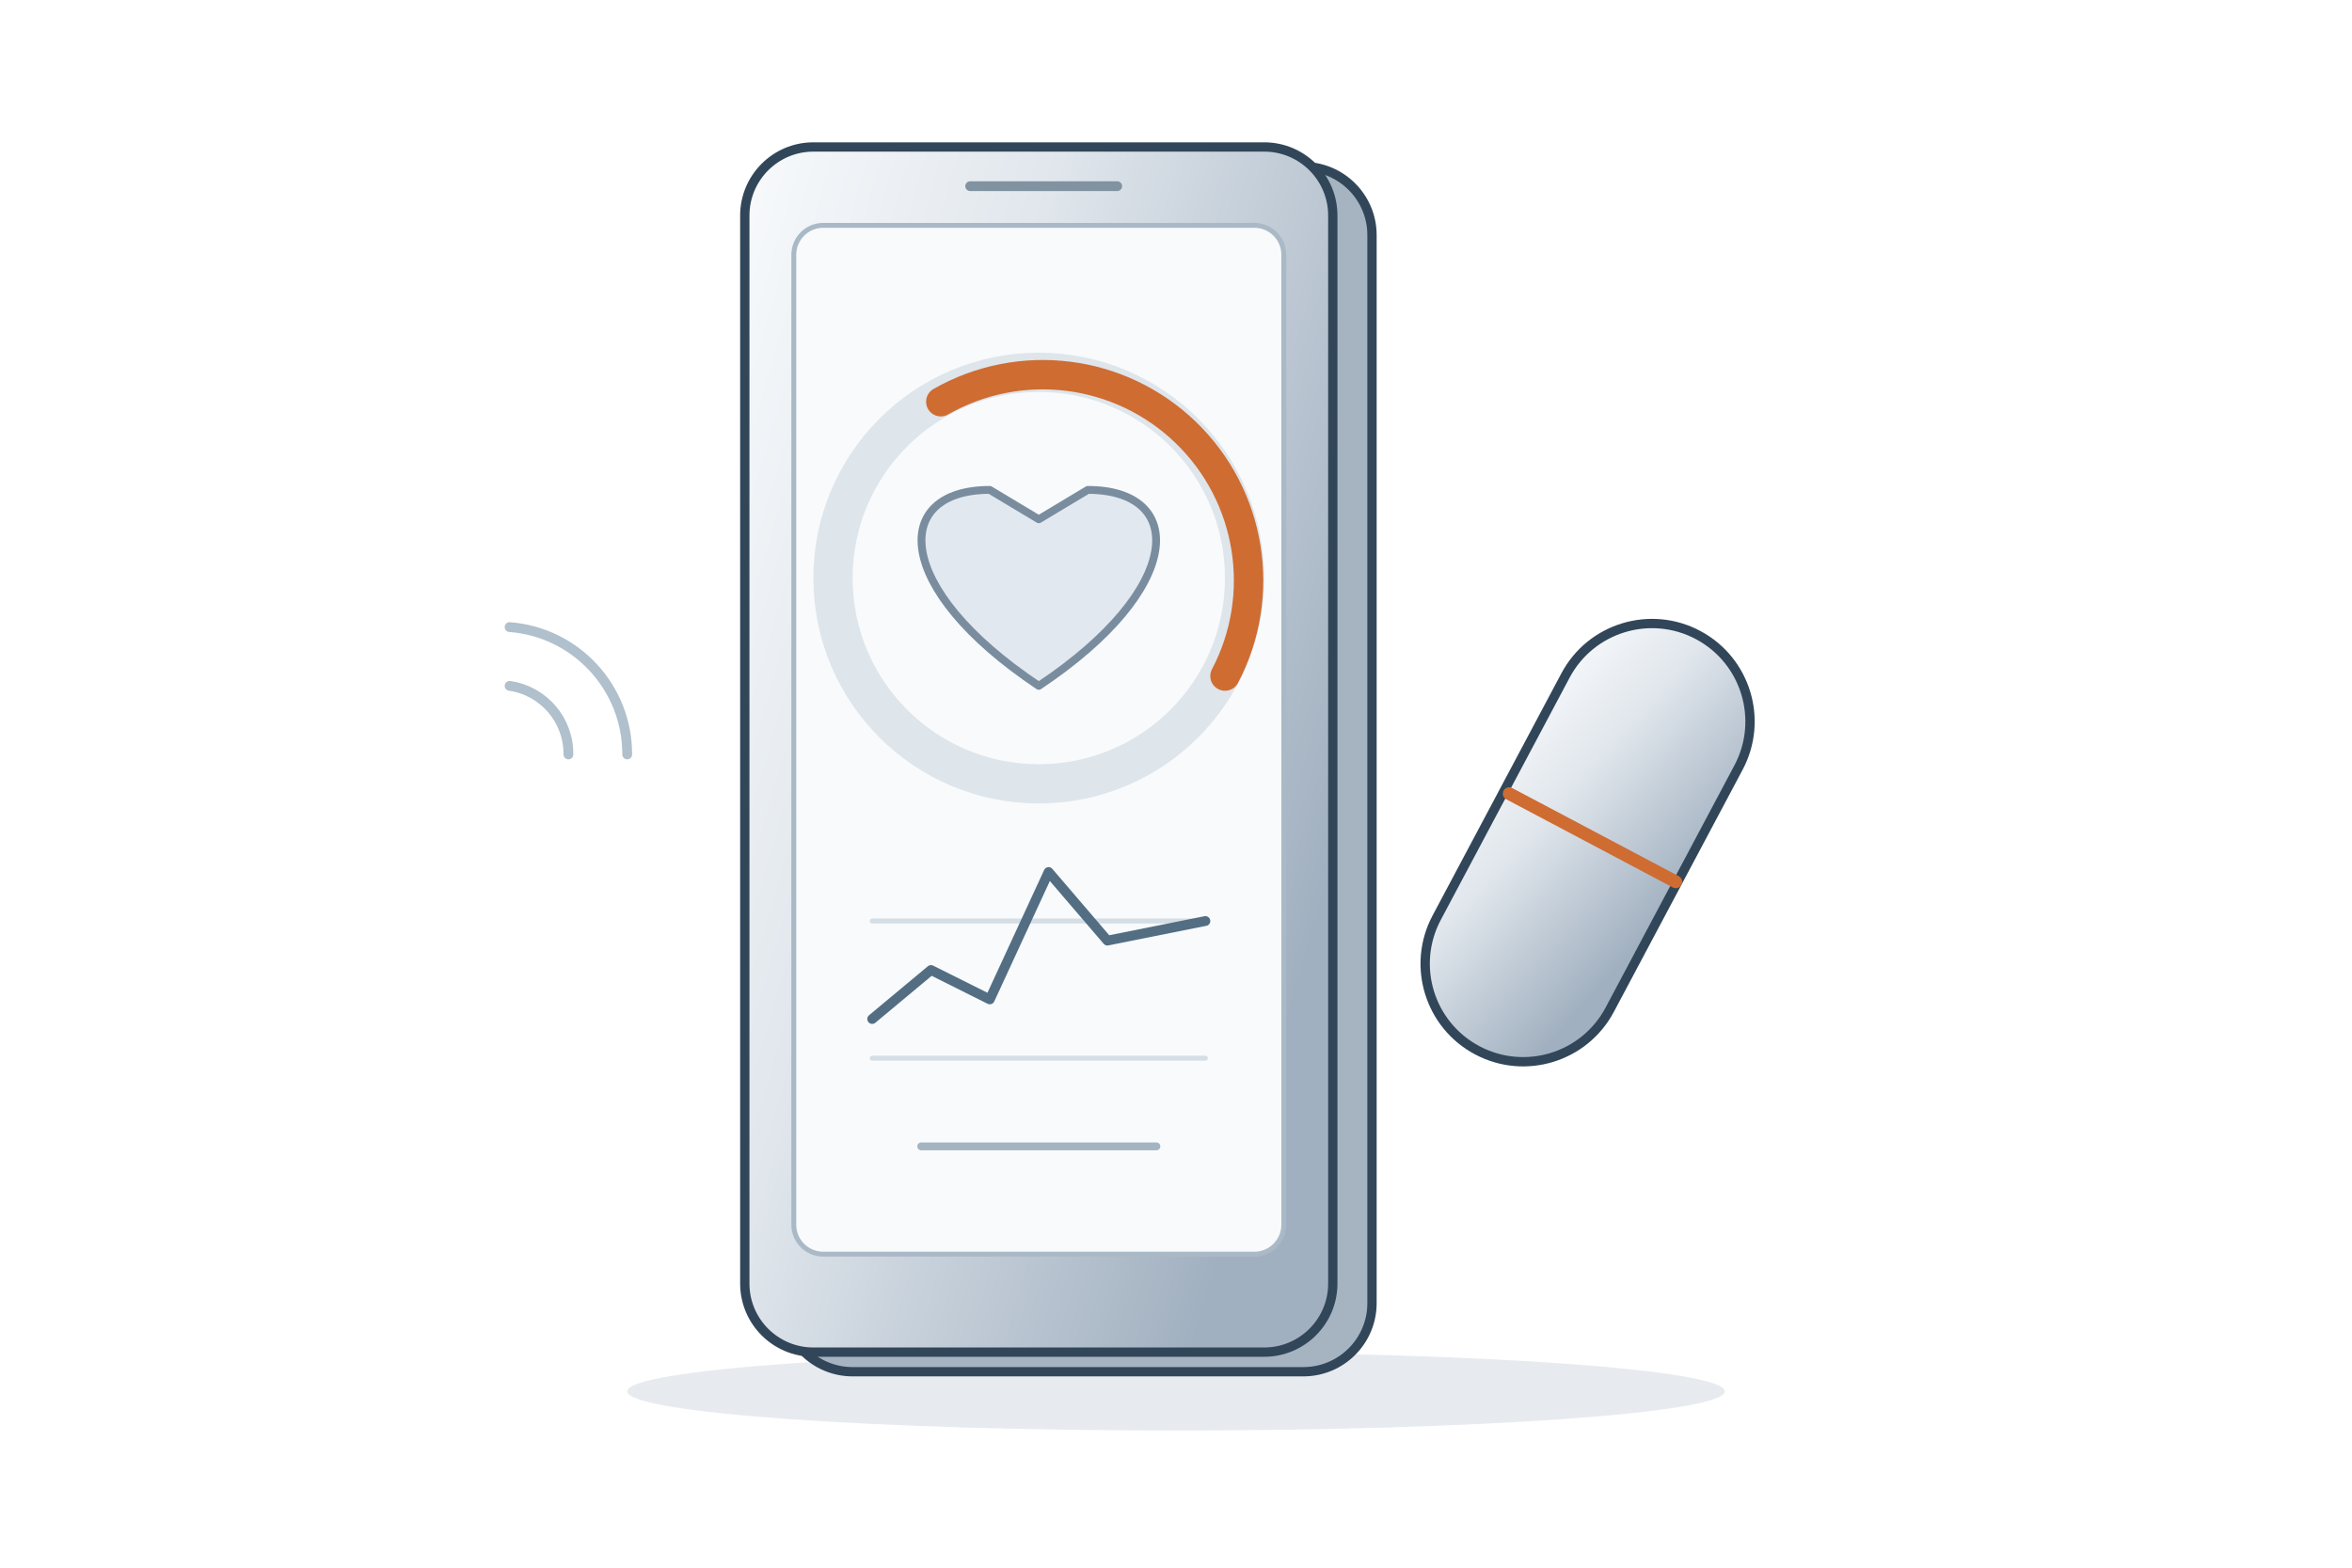
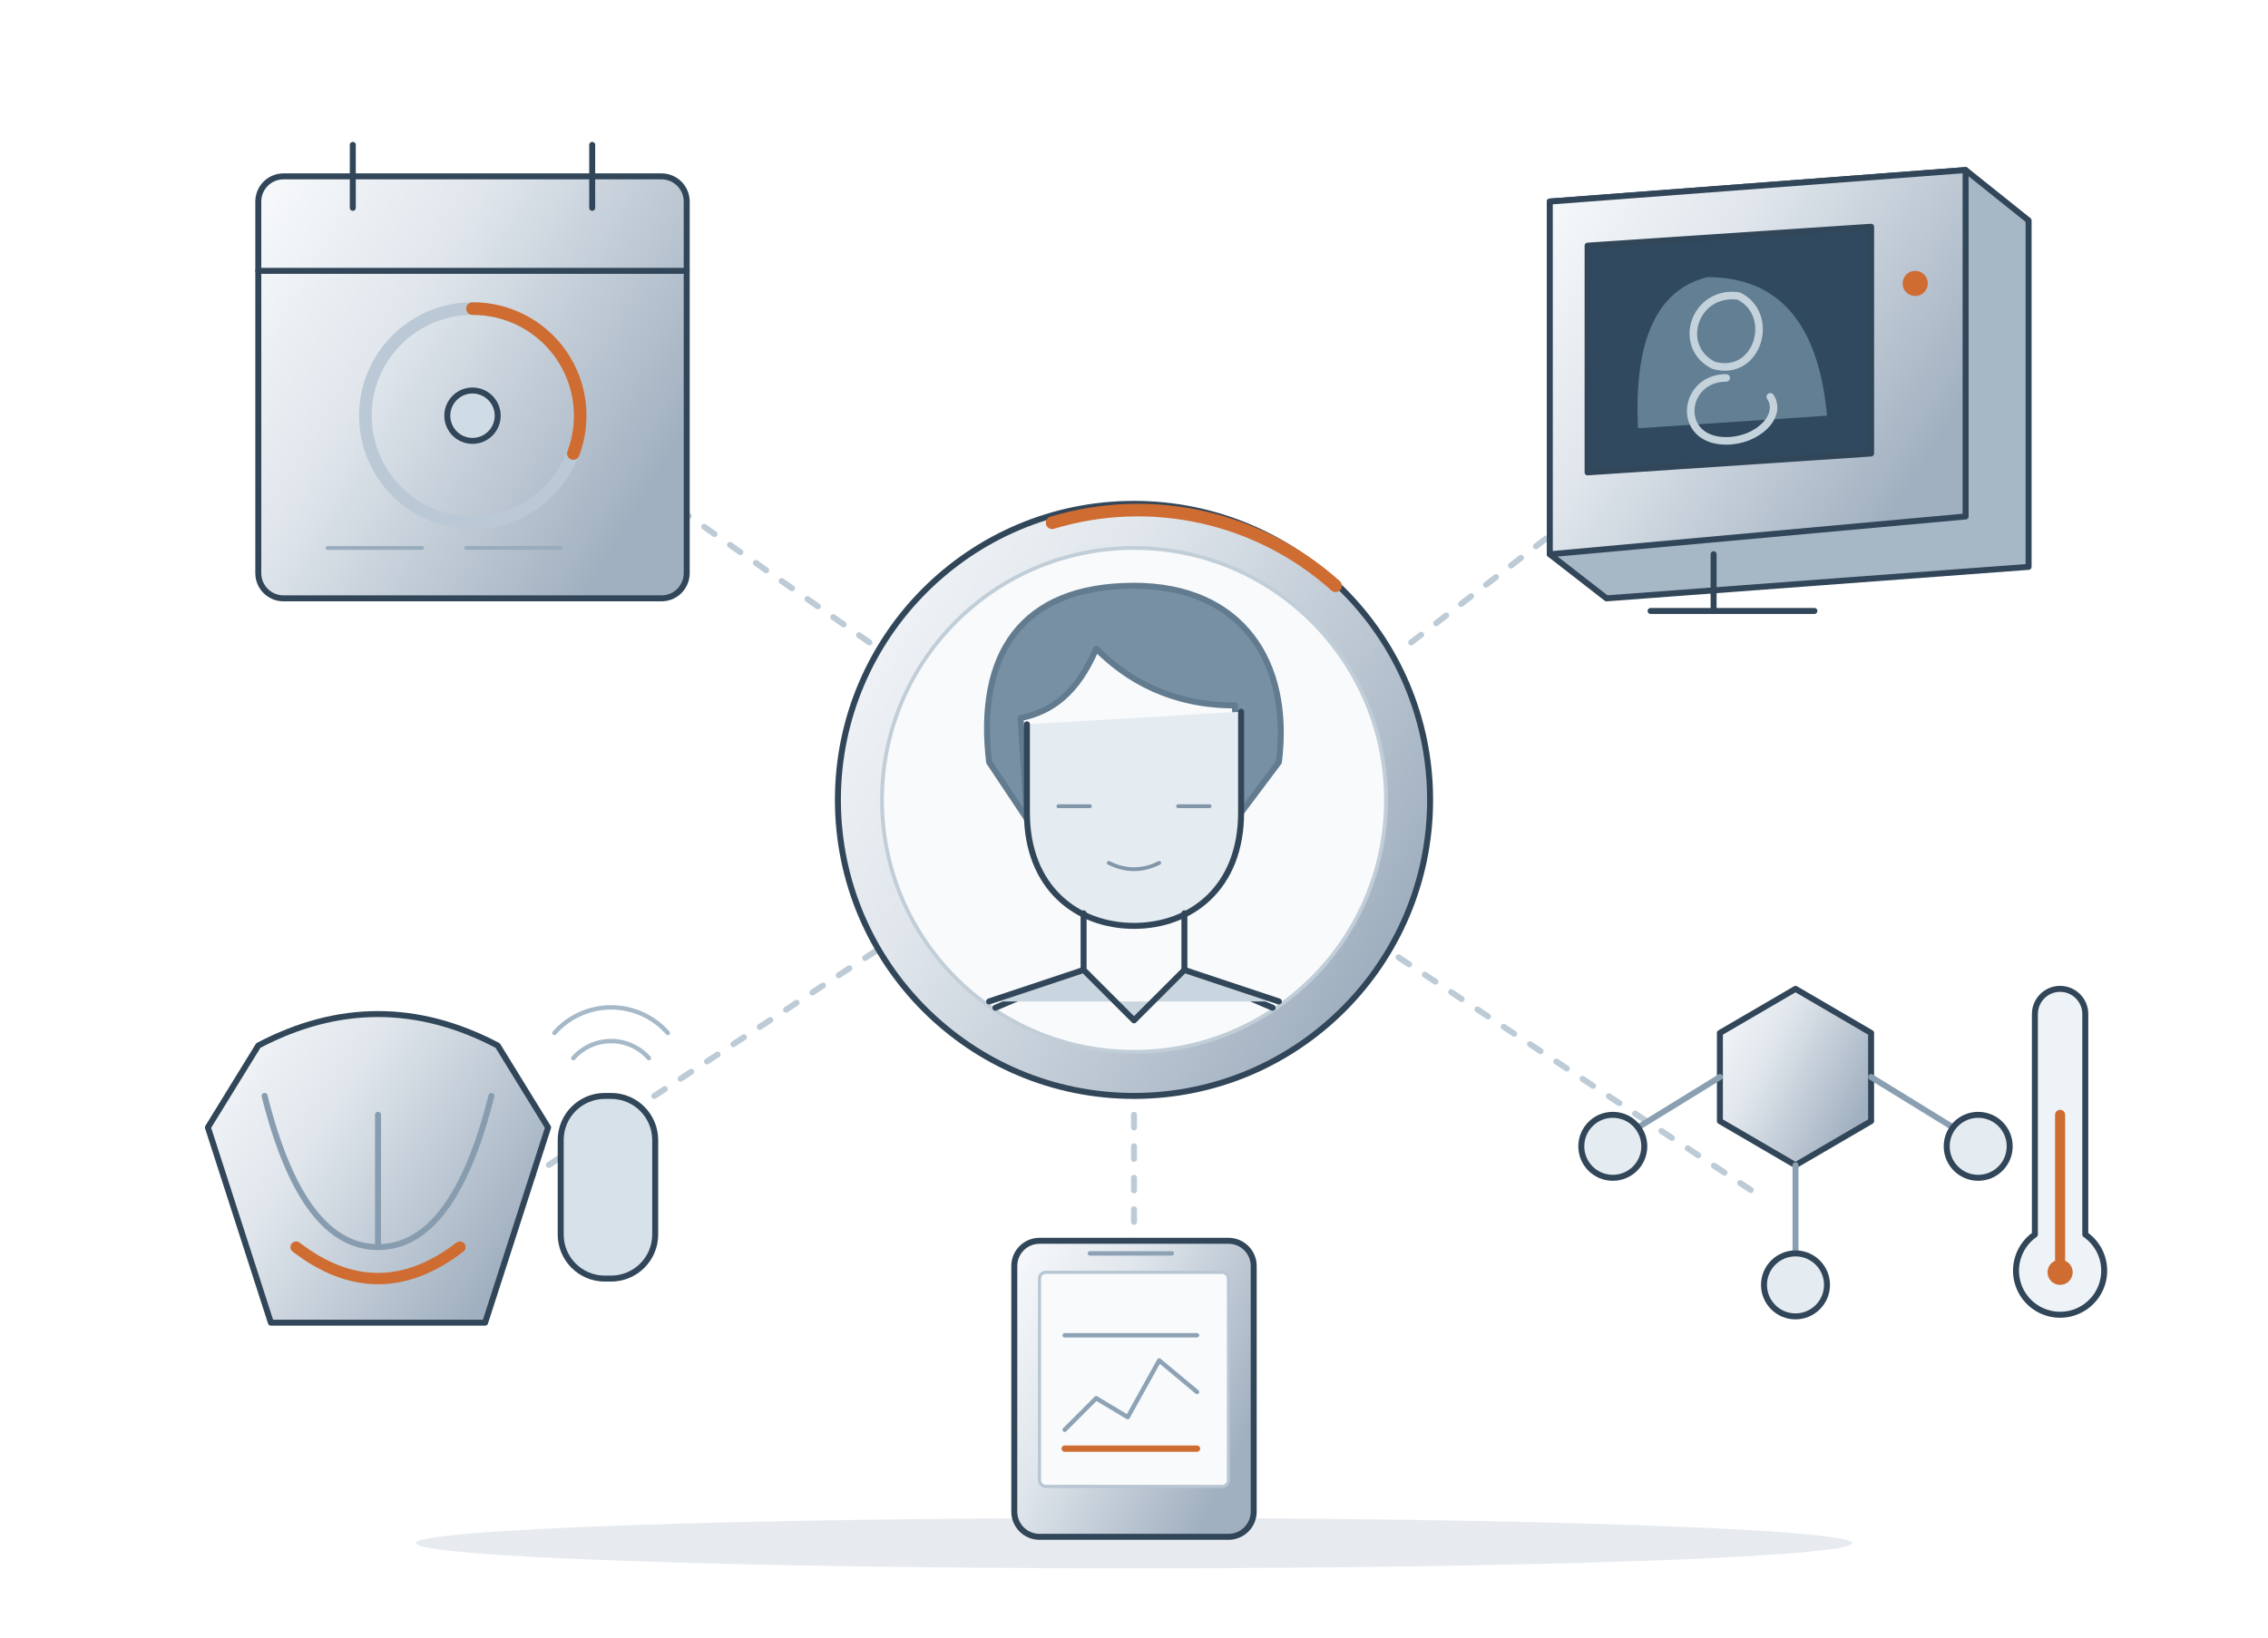
- <svg xmlns="http://www.w3.org/2000/svg" viewBox="0 0 240 160" fill="none" role="img" aria-label="Femtech">
+ <svg xmlns="http://www.w3.org/2000/svg" viewBox="0 0 360 260" fill="none" role="img" aria-labelledby="title desc">
  <defs>
    <linearGradient id="metal" x1="0" y1="0" x2="1" y2=".6">
      <stop stop-color="#f8fafc" />
      <stop offset=".4" stop-color="#e0e6ec" />
      <stop offset="1" stop-color="#a1b0c0" />
    </linearGradient>
-     <linearGradient id="botanic" x1="0" y1="0" x2="1" y2="1">
-       <stop stop-color="#e8edf1" />
-       <stop offset="1" stop-color="#9aaebc" />
-     </linearGradient>
  </defs>
  <g stroke="#314659" stroke-width=".95" stroke-linecap="round" stroke-linejoin="round">
-     <ellipse cx="120" cy="142" rx="56" ry="4" fill="#e7ebef" stroke="none" />
-     <rect x="80" y="17" width="60" height="123" rx="7" fill="#a6b4c2" />
-     <rect x="76" y="15" width="60" height="123" rx="7" fill="url(#metal)" />
-     <rect x="81" y="23" width="50" height="105" rx="3" fill="#f8fafc" stroke="#aab9c6" stroke-width=".5" />
-     <path d="M99 19h15" stroke="#8192a0" stroke-width="1" />
-     <circle cx="106" cy="59" r="21" stroke="#dee5eb" stroke-width="4" />
-     <path d="M96 41a21 21 0 0 1 29 28" stroke="#cf6c32" stroke-width="3" />
-     <path d="M101 50c-10 0-10 10 5 20 15-10 15-20 5-20l-5 3Z" fill="#e2e8ef" stroke="#798d9f" stroke-width=".8" />
-     <path d="M89 94h34m-34 14h34" stroke="#d5dde5" stroke-width=".5" />
-     <path d="m89 104 6-5 6 3 6-13 6 7 10-2" stroke="#536e83" stroke-width="1" />
-     <path d="M94 117h24" stroke="#a5b4c1" stroke-width=".8" />
-     <rect x="152" y="62" width="20" height="48" rx="10" transform="rotate(28 162 86)" fill="url(#metal)" />
-     <path d="m154 81 17 9" stroke="#cf6c32" stroke-width="1.3" />
-     <path d="M52 64a13 13 0 0 1 12 13m-12-7a7 7 0 0 1 6 7" stroke="#b0c0cc" stroke-width="1" />
+     <ellipse cx="180" cy="245" rx="114" ry="4" fill="#e7ebef" stroke="none" />
+     <path d="M138 102 88 67m136 35 48-37M139 151l-55 36m138-35 56 37M180 172v40" stroke="#bdcbd6" stroke-dasharray="2 3" />
+     <circle cx="180" cy="127" r="47" fill="url(#metal)" />
+     <circle cx="180" cy="127" r="40" fill="#f8fafc" stroke="#c1ced8" stroke-width=".6" />
+     <path d="M157 121c-2-17 5-28 23-28 17 0 25 12 23 28l-6 8-1-17c-10 0-17-4-22-9-3 7-7 10-12 11l1 16Z" fill="#7890a3" stroke="#627b8f" />
+     <path d="M163 115v14c0 12 8 18 17 18s17-6 17-18v-16" fill="#e4ebf1" />
+     <path d="M172 145v9l-14 6m30-15v9l14 6" />
+     <path d="m157 159 15-5 8 8 8-8 15 5" fill="#c9d5df" />
+     <path d="M168 128h5m14 0h5m-16 9q4 2 8 0" stroke="#8197a9" stroke-width=".6" />
+     <path d="M167 83a47 47 0 0 1 45 10" stroke="#cf6c32" stroke-width="2" />
+     <rect x="41" y="28" width="68" height="67" rx="4" fill="url(#metal)" />
+     <path d="M41 43h68m-53-20v10m38-10v10" />
+     <circle cx="75" cy="66" r="17" stroke="#bac9d5" stroke-width="2" />
+     <path d="M75 49a17 17 0 0 1 16 23" stroke="#cf6c32" stroke-width="2" />
+     <circle cx="75" cy="66" r="4" fill="#d0dce5" />
+     <path d="M52 87h15m7 0h15" stroke="#99acbd" stroke-width=".6" />
+     <path d="m246 32 66-5 10 8v55l-67 5-9-7Z" fill="#a6b7c6" />
+     <path d="m246 32 66-5v55l-66 6Z" fill="url(#metal)" />
+     <path d="m252 39 45-3v36l-45 3Z" fill="#30495e" />
+     <path d="M260 68q-1-21 11-24 17 0 19 22Z" fill="#627f94" stroke="none" />
+     <path d="M276 47c-7-1-10 8-4 11 7 2 10-8 4-11Zm-2 13c-7 0-8 10 0 10 5 0 9-4 7-7" stroke="#c4d2dc" stroke-width="1.2" />
+     <circle cx="304" cy="45" r="2" fill="#cf6c32" stroke="none" />
+     <path d="M272 88v9m-10 0h26" />
+     <path d="M41 166q19-10 38 0l8 13-10 31H43l-10-31Z" fill="url(#metal)" />
+     <path d="M42 174q6 24 18 24t18-24M60 177v21" stroke="#879daf" />
+     <path d="M47 198q13 10 26 0" stroke="#cf6c32" stroke-width="1.8" />
+     <rect x="89" y="174" width="15" height="29" rx="7" fill="#d7e1e9" />
+     <path d="M91 168a8 8 0 0 1 12 0m-15-4a12 12 0 0 1 18 0" stroke="#a5b9c8" stroke-width=".7" />
+     <path d="m273 164 12-7 12 7v14l-12 7-12-7Z" fill="url(#metal)" />
+     <path d="m297 171 13 8m-25 6v15m-12-29-13 8" stroke="#8aa0b2" />
+     <circle cx="314" cy="182" r="5" fill="#e4ebf1" />
+     <circle cx="285" cy="204" r="5" fill="#e4ebf1" />
+     <circle cx="256" cy="182" r="5" fill="#e4ebf1" />
+     <path d="M323 161v35a7 7 0 1 0 8 0v-35a4 4 0 0 0-8 0Z" fill="#eef3f7" />
+     <path d="M327 177v23" stroke="#cf6c32" stroke-width="1.6" />
+     <circle cx="327" cy="202" r="2" fill="#cf6c32" stroke="none" />
+     <rect x="161" y="197" width="38" height="47" rx="4" fill="url(#metal)" />
+     <rect x="165" y="202" width="30" height="34" rx="1" fill="#f8fafc" stroke="#b7c6d2" stroke-width=".5" />
+     <path d="M173 199h13m-17 13h21m-21 15 5-5 5 3 5-9 6 5" stroke="#8da3b5" stroke-width=".7" />
+     <path d="M169 230h21" stroke="#cf6c32" stroke-width="1" />
  </g>
</svg>
